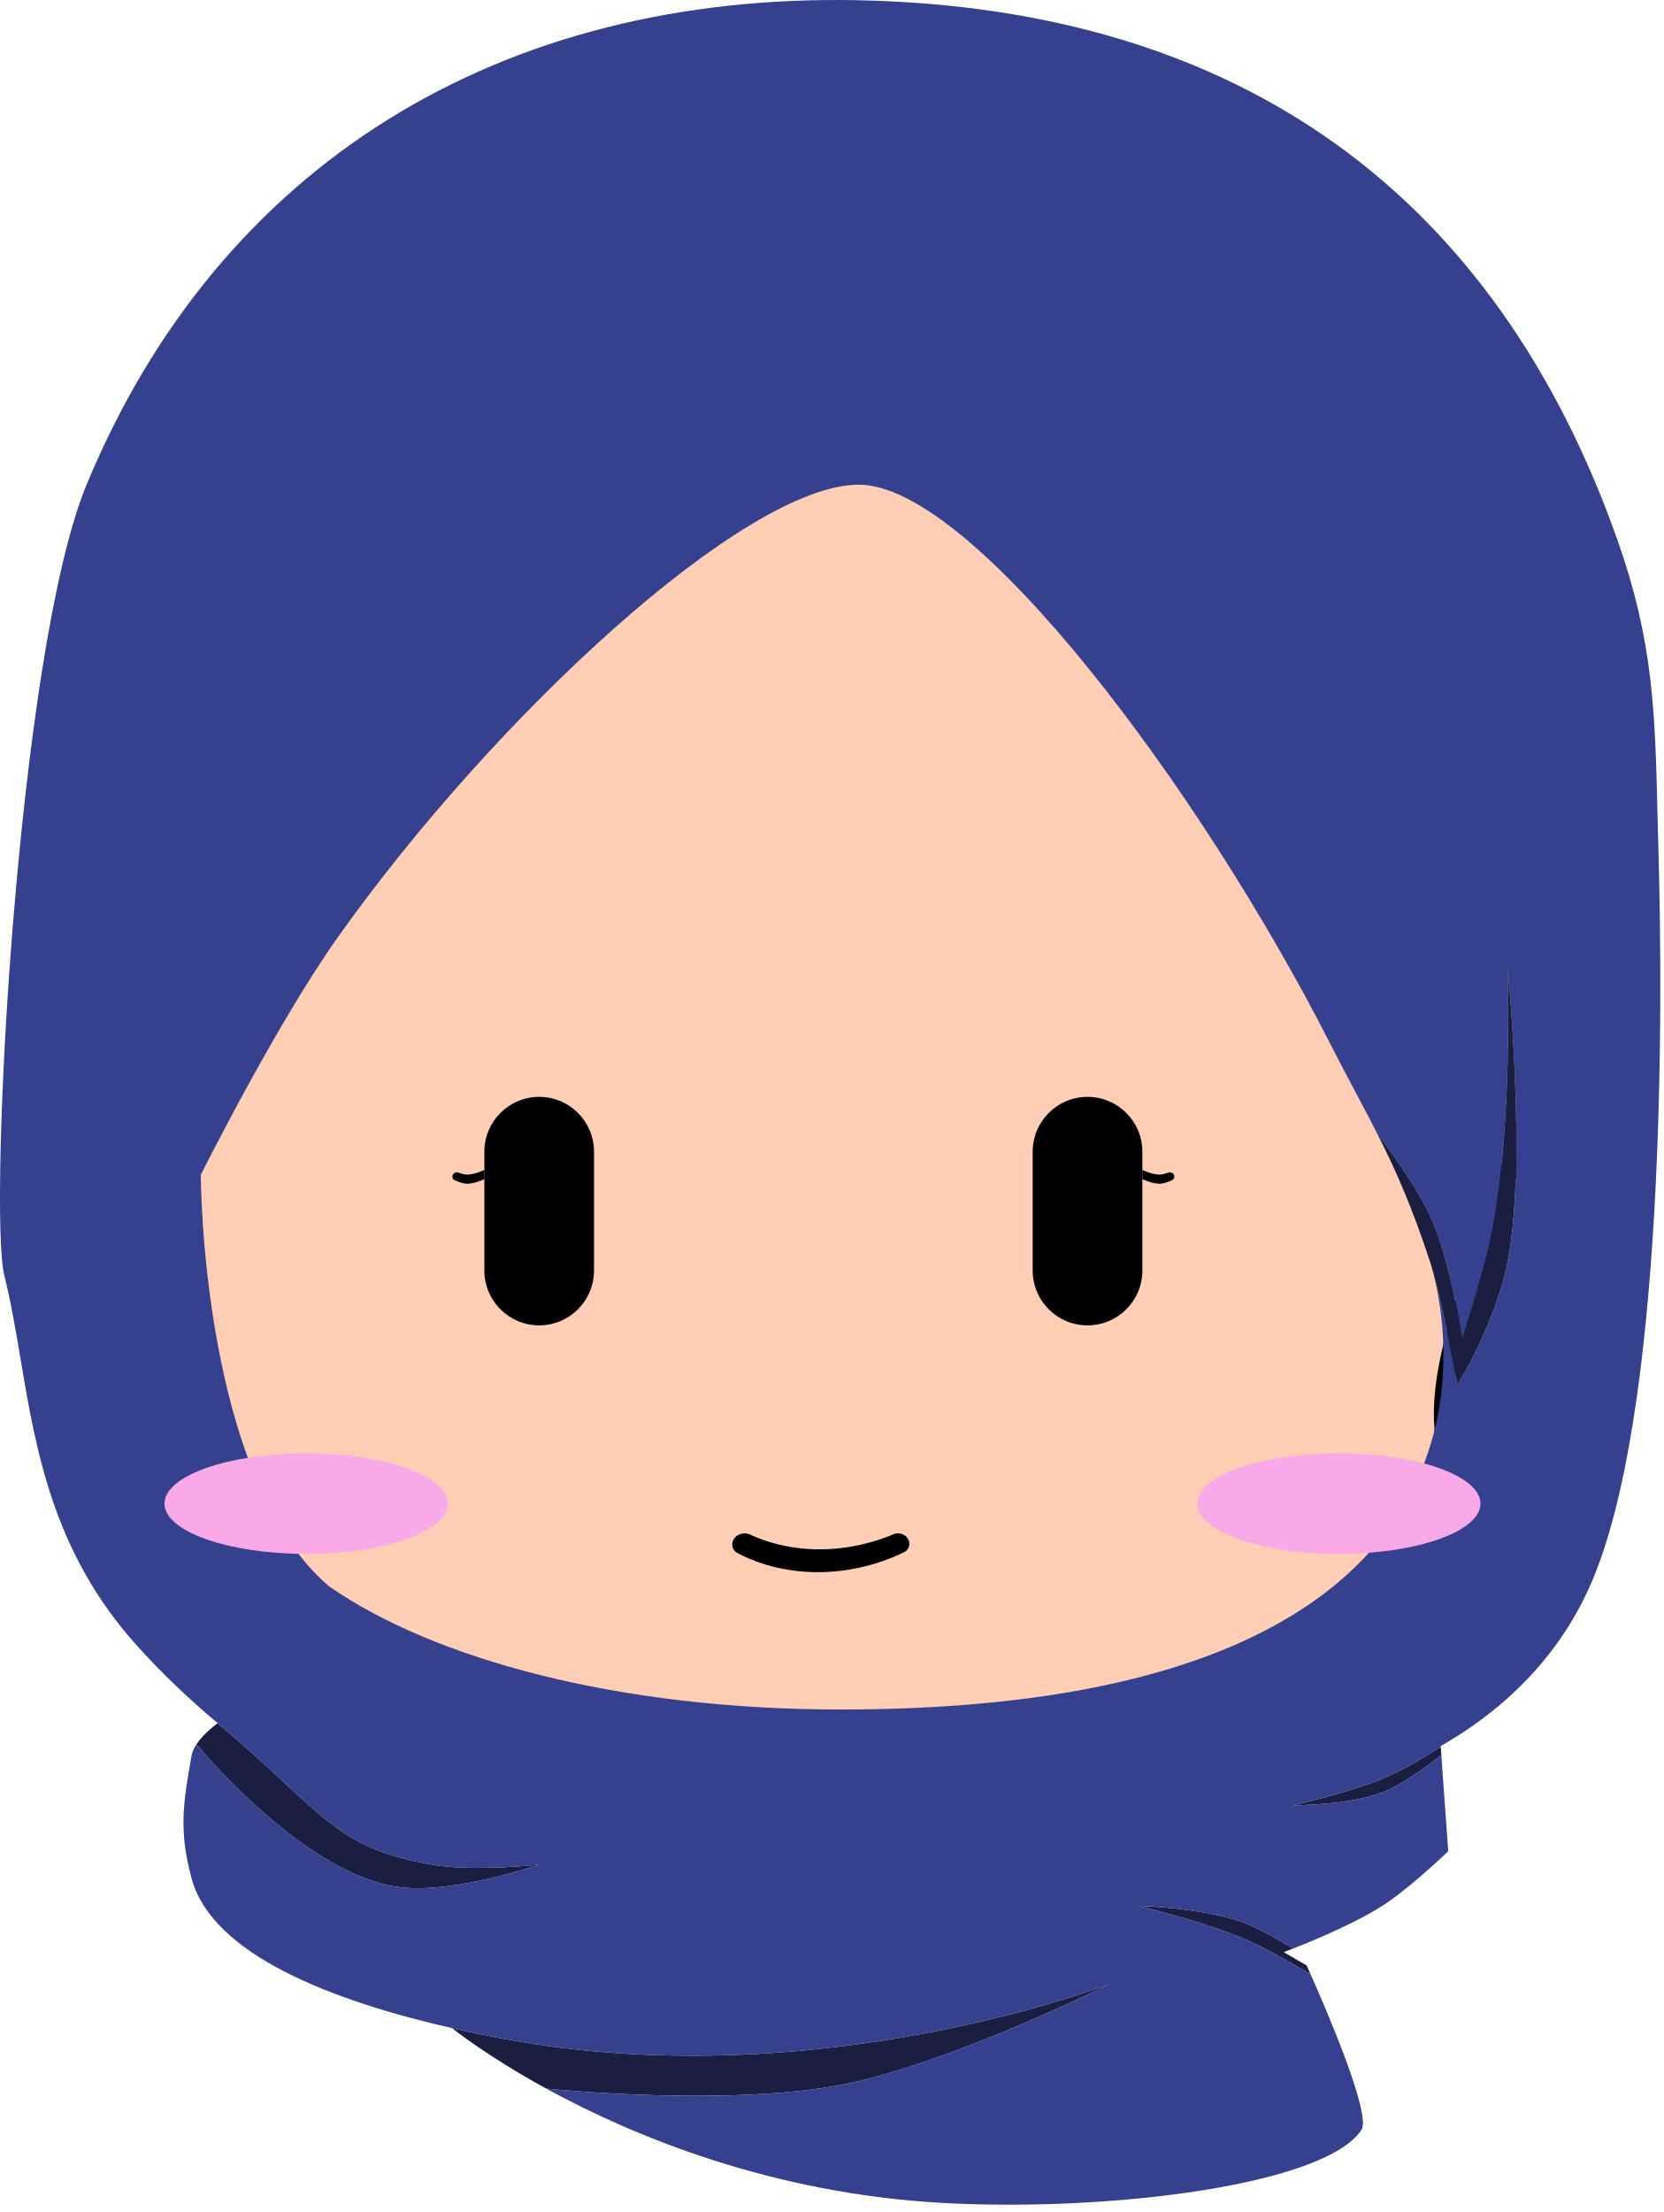
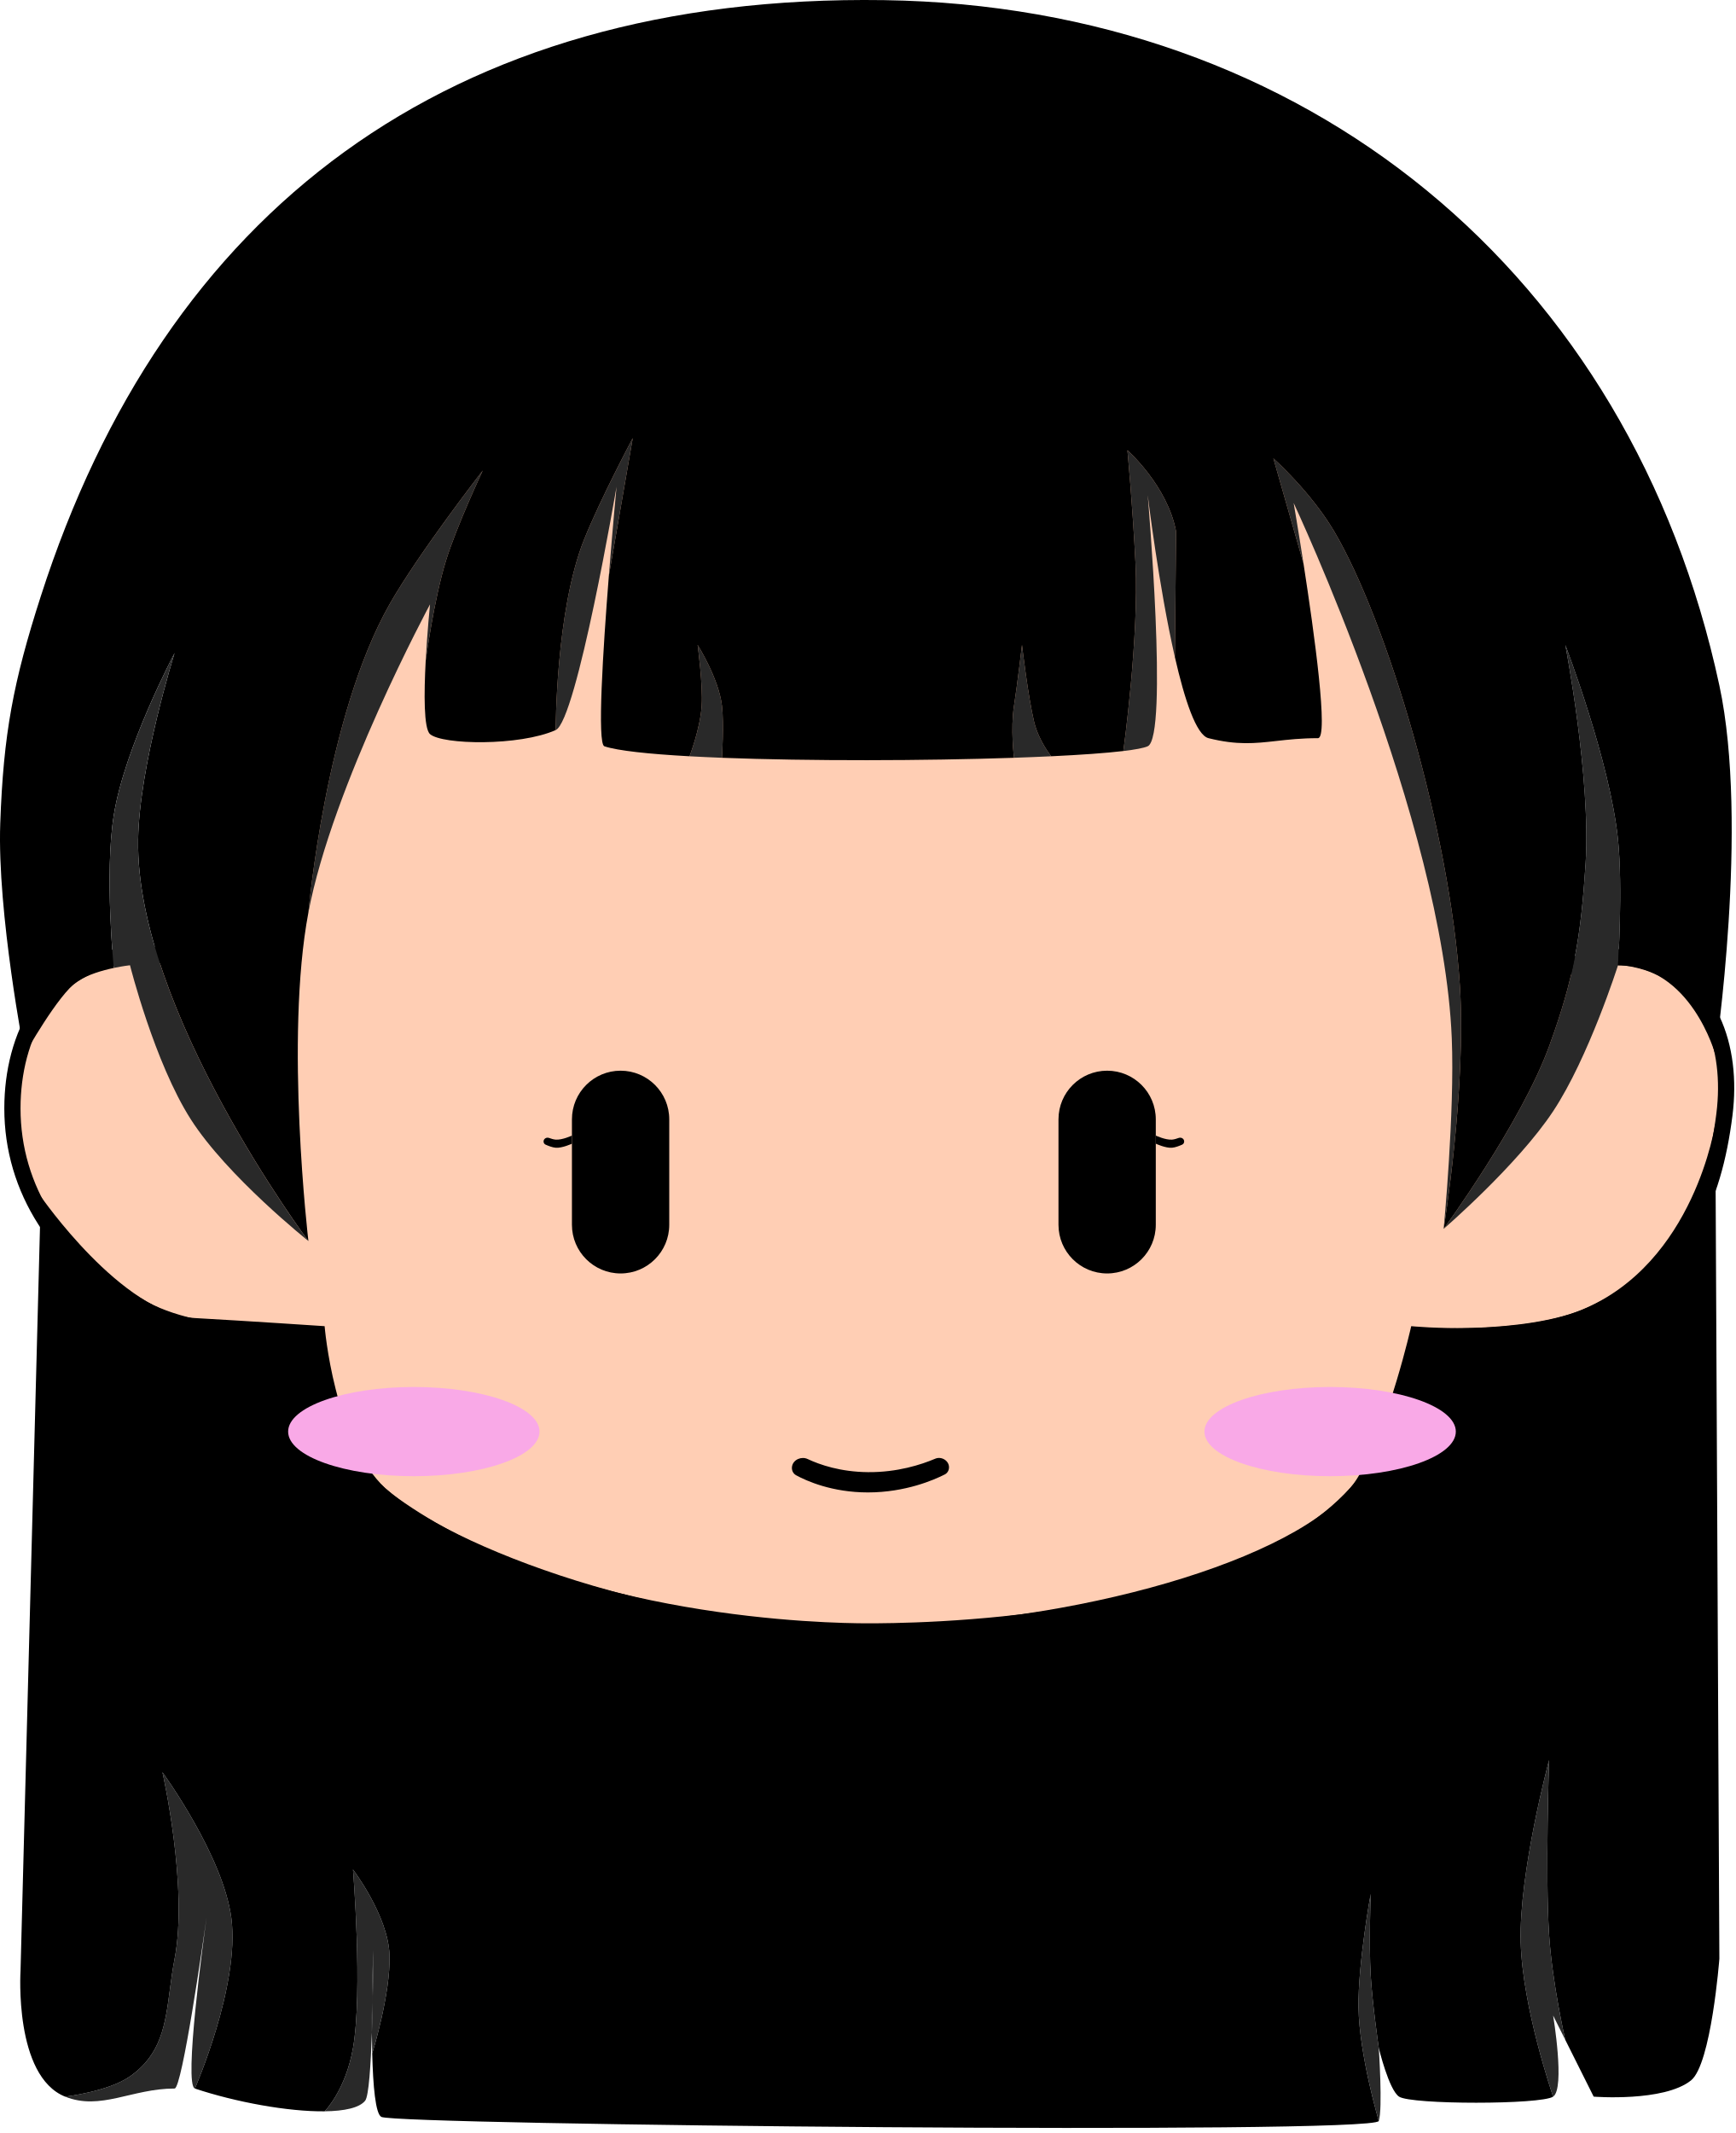
- <svg xmlns="http://www.w3.org/2000/svg" width="182" height="242" viewBox="0 0 182 242" fill="none">
-   <path d="M89.872 7.665C123.88 7.665 148.268 22.205 161.073 41.828L161.847 43.034C177.299 67.543 175.691 90.958 170.555 110.741L170.039 112.675C167.812 120.807 165.041 128.325 162.721 134.988C160.532 141.272 158.76 146.751 158.136 151.366L158.026 152.277C157.881 153.676 157.853 154.976 157.959 156.177L157.965 156.239L157.962 156.301C157.721 162.978 155.152 167.046 151.021 171.707L150.175 172.647C142.32 181.263 128.309 185.475 115.893 187.564C103.412 189.665 92.258 189.665 89.872 189.665C87.467 189.665 78.364 189.541 67.222 187.604C56.441 185.731 43.667 182.148 33.202 175.273L32.196 174.598C28.764 172.238 26.136 169.497 24.38 165.891C22.629 162.295 21.781 157.917 21.781 152.338L21.77 150.953C21.558 138.578 18.531 128.619 15.234 119.242L13.76 115.107L13.735 115.04C10.19 105.171 6.752 95.599 6.762 84.286C6.772 72.948 10.24 59.961 20.287 43.17L20.874 42.218C27.086 32.418 37.888 23.906 50.153 17.793C62.824 11.478 77.171 7.665 89.872 7.665Z" fill="#FFCEB4" stroke="black" stroke-width="2" />
-   <path d="M59 204C59 204 51.914 204.759 47.472 204.026C39.383 202.692 36.712 200.215 31.089 195.003C29.139 193.195 26.834 191.059 23.825 188.526C23.825 188.526 22.339 189.56 21.5 190.823C21.5 190.823 33.35 205.372 44 206.5C49.906 207.125 59 204 59 204Z" fill="#1C1E41" />
-   <path d="M121.472 217.026C121.472 217.026 89.472 229.526 54.972 223.026C53.16 222.685 51.317 222.306 49.472 221.886C49.472 221.886 53.155 224.876 59.777 228.5C59.777 228.5 79.782 230.567 92.5 228C104.251 225.628 121.472 217.026 121.472 217.026Z" fill="#1C1E41" />
-   <path d="M142.972 215.026C142.972 215.026 141.912 214.398 140.472 213.568C140.472 213.568 140.858 213.426 141.5 213.175C141.5 213.175 138.55 211.338 136.5 210.5C132.102 208.702 124.5 208.5 124.5 208.5C124.5 208.5 132.345 210.355 137 212.5C139.591 213.694 143.411 216 143.411 216C143.136 215.384 142.972 215.026 142.972 215.026Z" fill="#1C1E41" />
-   <path d="M151.5 196C154.165 194.893 157.713 192 157.713 192L157.648 191.101C155.643 192.39 153.445 193.67 151.5 194.5C147.75 196.101 141.5 197.5 141.5 197.5C141.5 197.5 147.853 197.515 151.5 196Z" fill="#1C1E41" />
-   <path fill-rule="evenodd" clip-rule="evenodd" d="M2.243 148.649C3.931 158.685 5.808 169.844 14.972 180.026C17.76 183.125 20.783 185.967 23.825 188.526C26.834 191.059 29.139 193.195 31.089 195.003C36.712 200.215 39.383 202.692 47.472 204.026C51.914 204.759 59 204 59 204C59 204 49.906 207.125 44 206.5C33.35 205.372 21.5 190.823 21.5 190.823C21.243 191.21 21.046 191.619 20.972 192.026C19.972 197.526 19.597 200.437 20.972 205.526C23.223 213.854 36.376 218.904 49.472 221.886C51.317 222.306 53.16 222.685 54.972 223.026C89.472 229.526 121.472 217.026 121.472 217.026C121.472 217.026 104.251 225.628 92.5 228C79.782 230.567 59.777 228.5 59.777 228.5C69.154 233.632 84.424 240.037 103.472 241.026C121.716 241.974 144.973 239.026 148.972 233.026C150.106 231.326 144.972 219.5 143.411 216C143.411 216 139.591 213.694 137 212.5C132.345 210.355 124.5 208.5 124.5 208.5C124.5 208.5 132.102 208.702 136.5 210.5C138.55 211.338 141.5 213.175 141.5 213.175C143.7 212.315 148.912 210.171 151.972 208.026C154.912 205.966 158.472 202.526 158.472 202.526L157.713 192C157.713 192 154.165 194.893 151.5 196C147.853 197.515 141.5 197.5 141.5 197.5C141.5 197.5 147.75 196.101 151.5 194.5C153.445 193.67 155.643 192.39 157.648 191.101L157.643 191.026C159.754 189.82 161.917 188.367 164 186.622C167.883 183.368 171.49 179.1 173.972 173.526C182.21 155.026 181.972 110.526 181.472 93.026C181.432 91.606 181.399 90.243 181.367 88.925C181.103 77.972 180.915 70.156 176.972 59.026C163.691 21.542 135.972 0.919 93.973 0.027C54.714 -0.807 23.972 18.026 9.473 53.026C1.862 71.397 -1.278 132.526 0.472 139.526C1.193 142.411 1.708 145.473 2.243 148.649ZM36.973 102.526C30.187 112.085 21.973 128.526 21.973 128.526C21.973 128.526 21.972 161.526 35.973 173.526C47.472 181.526 67.696 187.026 91.973 187.026C169.537 187.026 157.885 142.644 156.579 138.358C157.894 142.585 159.473 151.526 159.473 151.526C159.473 151.526 163.637 144.875 164.973 138.026C167.103 127.102 164.973 106.026 164.973 106.026C164.973 106.026 165.58 124.557 163 136C162.062 140.16 160 146.5 160 146.5C160 146.5 158.766 137.943 156.473 133C154.715 129.21 150.689 124 150.689 124C149.95 122.544 149.181 121.094 148.358 119.544L148.358 119.543L148.357 119.542C147.467 117.864 146.515 116.07 145.473 114.026C131.308 86.254 106.473 53.027 93.973 53.026C81.473 53.026 54.038 78.486 36.973 102.526Z" fill="#35408E" />
-   <path d="M159.473 151.526C159.473 151.526 163.637 144.875 164.973 138.026C167.103 127.102 164.973 106.026 164.973 106.026C164.973 106.026 165.58 124.557 163 136C162.062 140.16 160 146.5 160 146.5C160 146.5 158.766 137.943 156.473 133C154.715 129.21 150.689 124 150.689 124C152.692 127.943 154.471 131.923 156.473 138.026C156.473 138.026 156.481 138.05 156.496 138.097C156.498 138.102 156.5 138.108 156.502 138.113L156.51 138.14L156.522 138.176C156.537 138.225 156.557 138.286 156.579 138.358C157.894 142.585 159.473 151.526 159.473 151.526Z" fill="#1C1E41" />
-   <path d="M53 126C53 122.686 55.686 120 59 120C62.314 120 65 122.686 65 126V128V129V139C65 142.314 62.314 145 59 145C55.686 145 53 142.314 53 139V129V128V126Z" fill="black" />
-   <path d="M113 126C113 122.686 115.686 120 119 120C122.314 120 125 122.686 125 126V139C125 142.314 122.314 145 119 145C115.686 145 113 142.314 113 139V126Z" fill="black" />
-   <path d="M49 164.5C49 167.538 42.06 170 33.5 170C24.94 170 18 167.538 18 164.5C18 161.462 24.94 159 33.5 159C42.06 159 49 161.462 49 164.5Z" fill="#F9A9E7" />
-   <path d="M162 164.5C162 167.538 155.06 170 146.5 170C137.94 170 131 167.538 131 164.5C131 161.462 137.94 159 146.5 159C155.06 159 162 161.462 162 164.5Z" fill="#F9A9E7" />
-   <path d="M80.147 168.763C80.311 167.942 81.307 167.525 82.064 167.881C83.569 168.588 86.114 169.469 89.5 169.5C93.11 169.533 96.06 168.581 97.798 167.842C98.562 167.518 99.5 168.072 99.5 168.903C99.5 169.274 99.308 169.616 98.977 169.784C97.692 170.439 94.142 172 89.5 172C85.08 172 81.933 170.584 80.645 169.884C80.245 169.666 80.058 169.21 80.147 168.763Z" fill="black" />
-   <path d="M53 128C53 128 51.803 128.562 51 128.5C50.741 128.48 50.435 128.389 50.167 128.289C49.855 128.174 49.5 128.395 49.5 128.728C49.5 128.895 49.593 129.048 49.746 129.116C50.052 129.254 50.587 129.468 51 129.5C51.803 129.562 53 129 53 129V128Z" fill="black" />
-   <path d="M127 128.5C126.197 128.562 125 128 125 128V129C125 129 126.197 129.562 127 129.5C127.413 129.468 127.948 129.254 128.254 129.116C128.407 129.048 128.5 128.895 128.5 128.728C128.5 128.395 128.145 128.174 127.833 128.289C127.565 128.389 127.259 128.48 127 128.5Z" fill="black" />
+ <svg xmlns="http://www.w3.org/2000/svg" width="214" height="263" viewBox="0 0 214 263" fill="none">
+   <path d="M106.932 19.156C140.94 19.156 165.327 33.696 178.132 53.319L178.906 54.525C194.248 78.856 192.77 102.11 187.722 121.802C188.599 121.319 189.7 120.751 190.926 120.206C193.916 118.876 197.884 117.568 201.201 118.172L201.627 118.255C205.977 119.169 209.024 121.706 210.833 125.127C212.568 128.408 213.143 132.456 212.743 136.613L212.651 137.446C211.987 142.673 210.717 147.565 208.176 151.796C205.704 155.913 202.061 159.355 196.721 161.88L196.198 162.122C192.232 163.917 186.64 164.532 182.147 164.719C179.879 164.814 177.853 164.8 176.393 164.762C175.846 164.748 175.377 164.73 175.005 164.713C174.935 165.757 174.937 166.742 175.019 167.667L175.024 167.73L175.022 167.792C174.78 174.469 172.211 178.536 168.08 183.198L167.234 184.138C159.379 192.753 145.369 196.965 132.952 199.055C120.473 201.156 109.319 201.156 106.932 201.156C104.527 201.156 95.424 201.031 84.281 199.095C73.5 197.222 60.726 193.639 50.261 186.764L49.256 186.088C45.824 183.728 43.195 180.987 41.439 177.381C39.798 174.012 38.951 169.955 38.851 164.867C38.479 164.877 38.018 164.889 37.483 164.893C35.997 164.905 33.935 164.875 31.633 164.71C27.216 164.394 21.752 163.57 17.798 161.469L17.42 161.262C7.095 155.41 1.531 146.579 1.531 136.665L1.545 135.792C1.685 131.43 2.879 127.065 5.368 123.698C8.052 120.068 12.195 117.665 17.913 117.665C22.471 117.665 26.14 119.681 28.634 121.643C28.84 121.805 29.038 121.968 29.229 122.129C26.302 113.768 23.812 105.403 23.821 95.777C23.831 84.439 27.299 71.451 37.346 54.661L37.933 53.709C44.145 43.908 54.947 35.397 67.213 29.284C79.884 22.969 94.231 19.156 106.932 19.156Z" fill="#FFCEB4" stroke="black" stroke-width="2" />
+   <path d="M8.031 258.517C12.414 260.278 16.245 257.517 21.531 257.517C22.454 257.517 25.079 239.215 25.48 236.383C25.089 239.179 22.649 257.056 24.031 257.517C24.031 257.517 29.601 244.836 28.532 236.517C27.54 228.807 20.032 218.517 20.032 218.517C20.032 218.517 23.242 232.68 21.531 241.517C21.276 242.835 21.108 244.11 20.946 245.334C20.378 249.635 19.892 253.311 16.032 256.017C13.351 257.896 8.031 258.517 8.031 258.517Z" fill="#292929" />
+   <path d="M40.032 260.326C42.475 260.296 44.326 259.899 45.031 259.017C45.478 258.459 45.725 254.631 45.862 250.6C45.83 245.529 46.031 240.517 46.031 240.517C46.031 240.517 46.028 245.707 45.862 250.6C45.867 251.471 45.879 252.344 45.901 253.193C45.901 253.193 48.204 245.841 48.032 241.017C47.859 236.19 43.532 230.517 43.532 230.517C43.532 230.517 44.756 245.551 43.532 252.517C42.609 257.765 40.032 260.326 40.032 260.326Z" fill="#292929" />
+   <path d="M170.031 261.517C170.531 260.017 170.031 252.517 170.031 252.517C170.031 252.517 169.237 247.048 169.031 243.517C168.805 239.618 169.031 233.517 169.031 233.517C169.031 233.517 167.452 242.117 167.531 247.517C167.618 253.391 170.031 261.517 170.031 261.517Z" fill="#292929" />
+   <path d="M191.531 258.517C193.032 257.517 191.531 248.517 191.531 248.517L193.031 251.517C193.031 251.517 191.426 244.586 191.031 238.517C190.55 231.11 191.031 217.017 191.031 217.017C191.031 217.017 187.292 230.9 187.531 239.517C187.757 247.614 191.531 258.517 191.531 258.517Z" fill="#292929" />
+   <path d="M191.531 137.017C195.925 130.378 199.531 119.017 199.531 119.017C199.531 119.017 200.144 109.539 199.531 103.517C198.549 93.857 193.031 79.517 193.031 79.517C193.031 79.517 196.216 95.95 195.531 106.517C194.952 115.459 194.108 120.601 191.031 129.017C187.548 138.548 178.031 151.517 178.031 151.517C178.031 151.517 187.138 143.656 191.531 137.017Z" fill="#292929" />
+   <path d="M159.531 62.017C159.531 62.017 177.932 101.164 179.031 128.017C179.407 137.195 178.031 151.517 178.031 151.517C178.031 151.517 180.855 134.278 180.031 121.517C178.806 102.517 171.031 76.517 164.531 65.517C161.63 60.607 157.031 56.517 157.031 56.517L160.751 69.517C160.085 65.23 159.531 62.017 159.531 62.017Z" fill="#292929" />
+   <path d="M141.531 92.017C144.116 90.868 141.531 61.017 141.531 61.017C141.531 61.017 142.891 72.286 144.885 81.017L145.031 65.517C143.973 59.873 139.031 55.517 139.031 55.517C139.031 55.517 139.685 62.429 140.031 69.517C140.472 78.54 138.531 92.601 138.531 92.601C140.017 92.424 141.056 92.229 141.531 92.017Z" fill="#292929" />
+   <path d="M125.047 87.017C124.597 89.906 125.047 93.435 125.047 93.435C126.656 93.38 128.195 93.318 129.642 93.249C129.642 93.249 128.115 91.407 127.531 89.017C126.79 85.982 126.031 79.517 126.031 79.517C126.031 79.517 125.478 84.255 125.047 87.017Z" fill="#292929" />
+   <path d="M86.531 87.017C86.347 89.862 85.031 93.249 85.031 93.249C86.294 93.319 87.632 93.381 89.031 93.435C89.031 93.435 89.299 89.321 89.031 87.017C88.637 83.63 86.031 79.517 86.031 79.517C86.031 79.517 86.696 84.484 86.531 87.017Z" fill="#292929" />
+   <path d="M68.531 90.017C71.116 88.868 76.031 60.017 76.031 60.017C76.031 60.017 75.558 64.991 75.081 71.017L78.031 54.017C78.031 54.017 74.051 61.482 72.031 66.517C68.515 75.284 68.531 90.017 68.531 90.017Z" fill="#292929" />
+   <path d="M38.031 112.517C41 96.842 53.031 74.517 53.031 74.517C53.031 74.517 52.689 77.871 52.495 81.517C52.495 81.517 53.478 73.994 55.032 69.017C56.339 64.828 59.532 58.017 59.532 58.017C59.532 58.017 51.621 68.202 48.032 74.517C40.145 88.394 38.031 112.517 38.031 112.517Z" fill="#292929" />
+   <path fill-rule="evenodd" clip-rule="evenodd" d="M5.031 73.517C20.263 26.174 55.032 -0.781 109.031 0.017C161.054 0.787 201.092 33.652 212.031 84.517C215.726 101.698 211.531 130.017 211.531 130.017C211.531 130.017 208.531 119.017 199.531 119.017C199.531 119.017 200.144 109.539 199.531 103.517C198.549 93.857 193.031 79.517 193.031 79.517C193.031 79.517 196.216 95.95 195.531 106.517C194.952 115.459 194.108 120.601 191.031 129.017C187.548 138.548 178.031 151.517 178.031 151.517C178.031 151.517 180.855 134.278 180.031 121.517C178.806 102.517 171.031 76.517 164.531 65.517C161.63 60.607 157.031 56.517 157.031 56.517L160.751 69.517C162.084 78.11 163.866 91.017 162.531 91.017C160.467 91.017 158.857 91.198 157.38 91.364C154.768 91.657 152.575 91.903 149.031 91.017C147.525 90.641 146.089 86.292 144.885 81.017L145.031 65.517C143.973 59.873 139.031 55.517 139.031 55.517C139.031 55.517 139.685 62.429 140.031 69.517C140.472 78.54 138.531 92.601 138.531 92.601C136.386 92.857 133.307 93.075 129.642 93.249C129.642 93.249 128.115 91.407 127.531 89.017C126.79 85.982 126.031 79.517 126.031 79.517C126.031 79.517 125.478 84.255 125.047 87.017C124.597 89.906 125.047 93.435 125.047 93.435C114.038 93.811 99.749 93.849 89.031 93.435C89.031 93.435 89.299 89.321 89.031 87.017C88.637 83.63 86.031 79.517 86.031 79.517C86.031 79.517 86.696 84.484 86.531 87.017C86.347 89.862 85.031 93.249 85.031 93.249C79.999 92.971 76.177 92.566 74.531 92.017C73.627 91.716 74.358 80.156 75.081 71.017L78.031 54.017C78.031 54.017 74.051 61.482 72.031 66.517C68.515 75.284 68.531 90.017 68.531 90.017C64.031 92.017 54.531 91.835 53.031 90.517C52.248 89.829 52.283 85.499 52.495 81.517C52.495 81.517 53.478 73.994 55.032 69.017C56.339 64.828 59.532 58.017 59.532 58.017C59.532 58.017 51.621 68.202 48.032 74.517C40.145 88.394 38.031 112.517 38.031 112.517C35.089 128.057 38.031 153.017 38.031 153.017C38.031 153.017 16.701 124.513 17.032 103.517C17.176 94.366 21.532 80.517 21.532 80.517C21.532 80.517 15.367 92.136 14.031 100.517C12.872 107.79 14.031 119.35 14.031 119.35C12.641 119.644 10.814 120.162 9.531 121.017C7.188 122.579 3.031 130.017 3.031 130.017C3.031 130.017 -0.359 112.55 0.031 101.517C0.422 90.485 1.63 84.091 5.031 73.517ZM211.531 138.517L212.031 241.517C212.031 241.517 211.031 254.517 208.531 256.517C205.177 259.201 196.531 258.517 196.531 258.517L193.031 251.517C193.031 251.517 191.426 244.586 191.031 238.517C190.55 231.11 191.031 217.017 191.031 217.017C191.031 217.017 187.292 230.9 187.531 239.517C187.757 247.614 191.531 258.517 191.531 258.517C190.031 259.517 174.031 259.517 172.531 258.517C171.271 257.677 170.031 252.517 170.031 252.517C170.031 252.517 169.237 247.048 169.031 243.517C168.805 239.618 169.031 233.517 169.031 233.517C169.031 233.517 167.452 242.117 167.531 247.517C167.618 253.391 170.031 261.517 170.031 261.517C169.461 263.227 49.032 262.017 47.032 261.017C46.302 260.653 46.002 257.18 45.901 253.193C45.901 253.193 48.204 245.841 48.032 241.017C47.859 236.19 43.532 230.517 43.532 230.517C43.532 230.517 44.756 245.551 43.532 252.517C42.609 257.765 40.032 260.326 40.032 260.326C35.551 260.38 29.079 259.2 24.031 257.517C24.031 257.517 29.601 244.836 28.532 236.517C27.54 228.807 20.032 218.517 20.032 218.517C20.032 218.517 23.242 232.68 21.531 241.517C21.276 242.835 21.108 244.11 20.946 245.334C20.378 249.635 19.892 253.311 16.032 256.017C13.351 257.896 8.031 258.517 8.031 258.517C1.703 255.974 2.531 243.017 2.531 243.017L5.031 147.517C5.031 147.517 15.031 162.017 24.032 162.517C30.282 162.864 40.032 163.517 40.032 163.517C40.032 163.517 41.172 177.581 47.531 183.517C55.031 190.517 82.376 201.227 109.031 200.517C135.021 199.825 162.031 191.517 167.531 182.017C171.352 175.418 174.031 163.517 174.031 163.517C174.031 163.517 187.081 164.798 195.031 161.517C209.031 155.74 211.531 138.517 211.531 138.517ZM45.862 250.6C45.83 245.529 46.031 240.517 46.031 240.517C46.031 240.517 46.028 245.707 45.862 250.6Z" fill="black" />
+   <path d="M23.531 138.017C28.022 145.047 38.031 153.017 38.031 153.017C38.031 153.017 16.701 124.513 17.032 103.517C17.176 94.366 21.532 80.517 21.532 80.517C21.532 80.517 15.367 92.136 14.031 100.517C12.872 107.79 14.031 119.35 14.031 119.35C15.18 119.107 16.031 119.017 16.031 119.017C16.031 119.017 19.04 130.988 23.531 138.017Z" fill="#292929" />
+   <path d="M70.531 138.017C70.531 134.703 73.218 132.017 76.531 132.017C79.845 132.017 82.531 134.703 82.531 138.017V140.017V141.017V151.017C82.531 154.331 79.845 157.017 76.531 157.017C73.218 157.017 70.531 154.331 70.531 151.017V141.017V140.017V138.017Z" fill="black" />
+   <path d="M130.531 138.017C130.531 134.703 133.218 132.017 136.531 132.017C139.845 132.017 142.531 134.703 142.531 138.017V151.017C142.531 154.331 139.845 157.017 136.531 157.017C133.218 157.017 130.531 154.331 130.531 151.017V138.017Z" fill="black" />
+   <path d="M66.531 176.517C66.531 179.555 59.592 182.017 51.032 182.017C42.471 182.017 35.532 179.555 35.532 176.517C35.532 173.48 42.471 171.017 51.032 171.017C59.592 171.017 66.531 173.48 66.531 176.517Z" fill="#F9A9E7" />
+   <path d="M179.531 176.517C179.531 179.555 172.592 182.017 164.031 182.017C155.471 182.017 148.531 179.555 148.531 176.517C148.531 173.48 155.471 171.017 164.031 171.017C172.592 171.017 179.531 173.48 179.531 176.517Z" fill="#F9A9E7" />
+   <path d="M97.679 180.78C97.843 179.959 98.838 179.542 99.596 179.898C101.1 180.605 103.645 181.486 107.031 181.517C110.642 181.55 113.592 180.598 115.329 179.86C116.093 179.535 117.031 180.089 117.031 180.92C117.031 181.291 116.839 181.633 116.509 181.801C115.224 182.456 111.673 184.017 107.031 184.017C102.611 184.017 99.464 182.602 98.177 181.901C97.776 181.683 97.59 181.227 97.679 180.78Z" fill="black" />
+   <path d="M70.531 140.017C70.531 140.017 69.334 140.579 68.531 140.517C68.273 140.497 67.967 140.406 67.699 140.306C67.387 140.191 67.031 140.412 67.031 140.745C67.031 140.912 67.125 141.065 67.277 141.133C67.584 141.271 68.118 141.485 68.531 141.517C69.334 141.579 70.531 141.017 70.531 141.017V140.017Z" fill="black" />
+   <path d="M144.531 140.517C143.729 140.579 142.531 140.017 142.531 140.017V141.017C142.531 141.017 143.729 141.579 144.531 141.517C144.945 141.485 145.479 141.271 145.786 141.133C145.938 141.065 146.031 140.912 146.031 140.745C146.031 140.412 145.676 140.191 145.364 140.306C145.096 140.406 144.79 140.497 144.531 140.517Z" fill="black" />
</svg>
